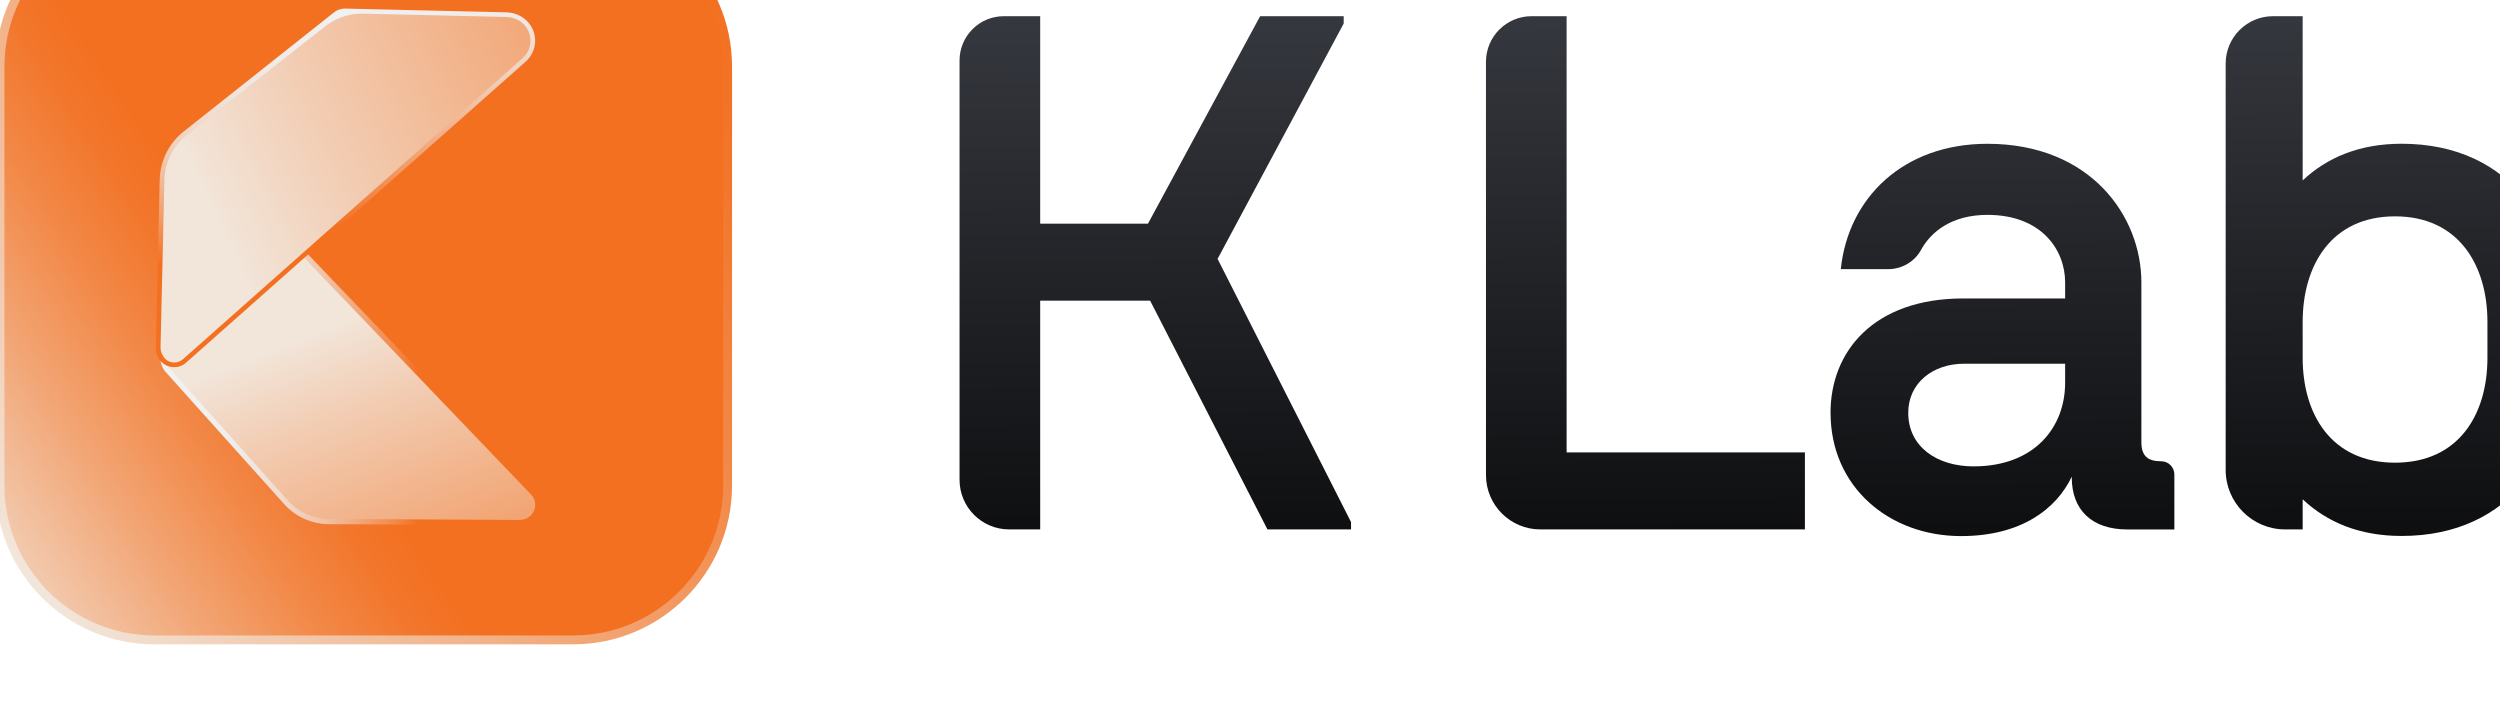
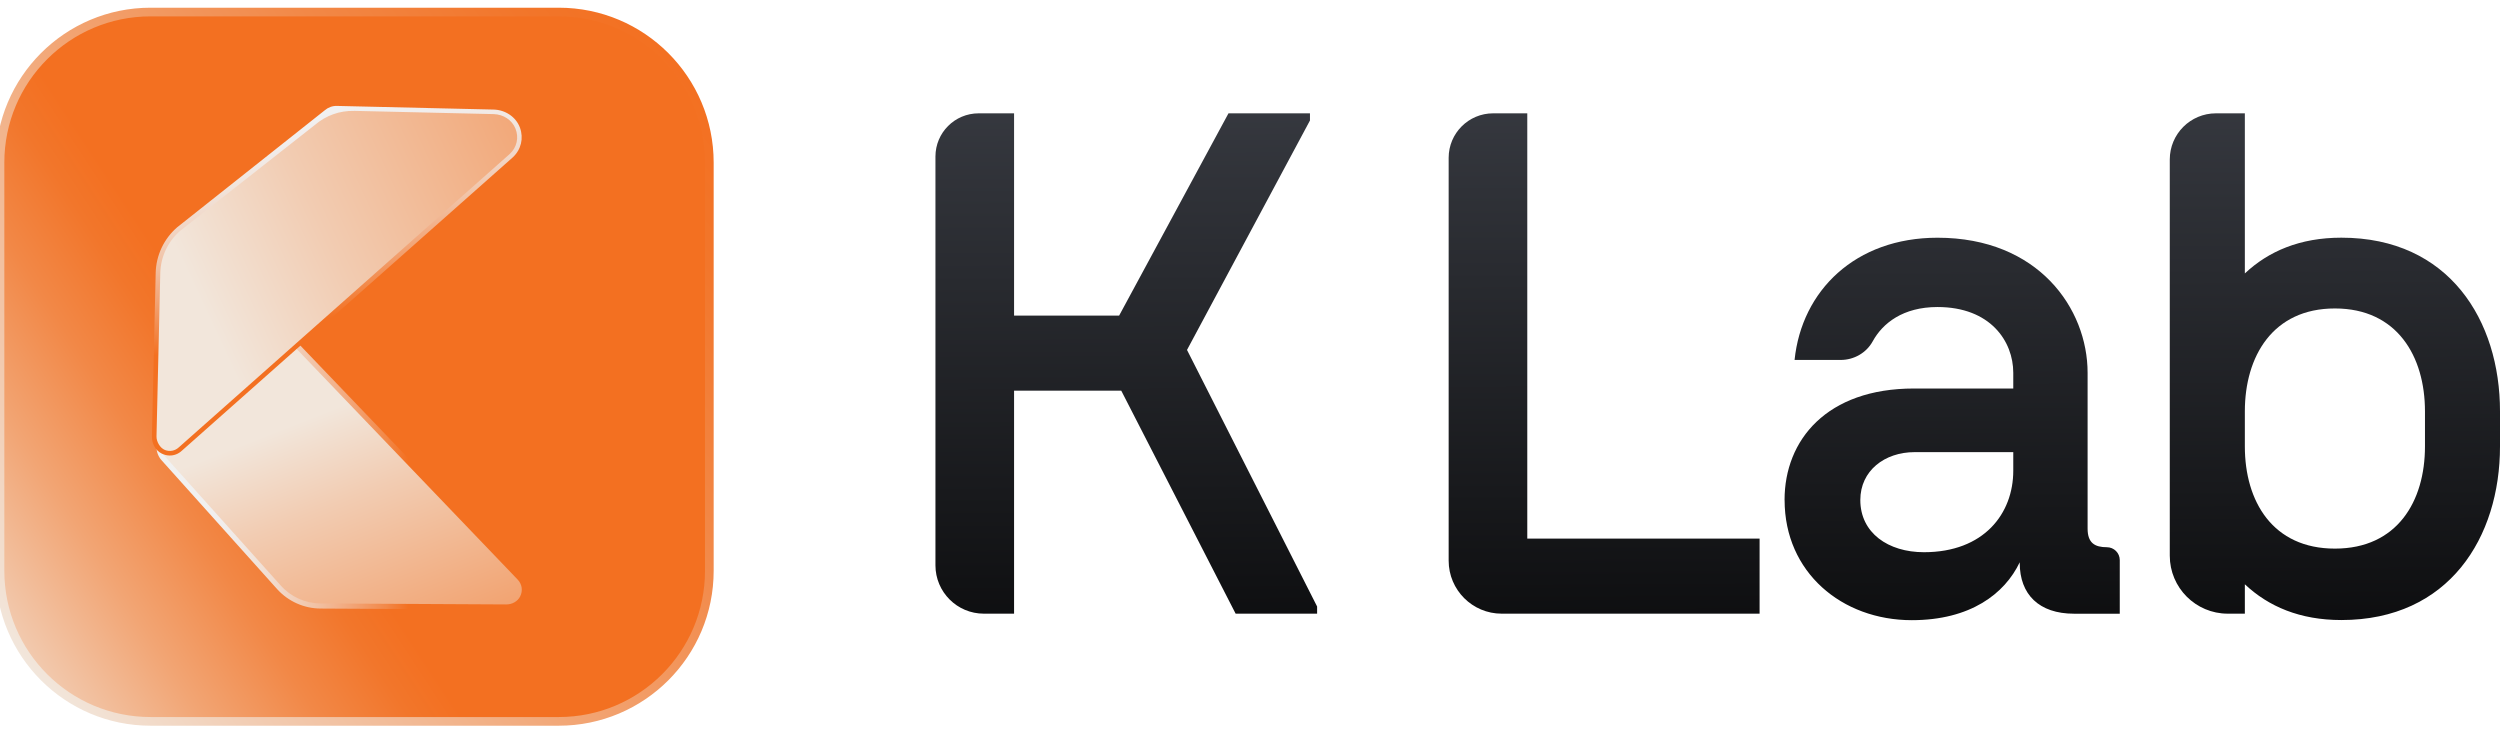
- <svg xmlns="http://www.w3.org/2000/svg" xmlns:xlink="http://www.w3.org/1999/xlink" id="Layer_1" version="1.1" viewBox="0 0 867.95 248.85">
+ <svg xmlns="http://www.w3.org/2000/svg" xmlns:xlink="http://www.w3.org/1999/xlink" id="Layer_1" version="1.1" viewBox="163.66 161 576.81 168" width="360" height="105">
  <defs>
    <style>
      .st0 {
        fill: url(#linear-gradient2);
      }

      .st1 {
        fill: url(#linear-gradient9);
      }

      .st2 {
        fill: url(#linear-gradient3);
      }

      .st3 {
        fill: url(#linear-gradient6);
      }

      .st4 {
        fill: url(#linear-gradient8);
      }

      .st5 {
        fill: url(#linear-gradient7);
      }

      .st6 {
        fill: url(#linear-gradient5);
      }

      .st7 {
        fill: url(#linear-gradient4);
      }

      .st8 {
        fill: none;
        stroke: url(#linear-gradient1);
        stroke-miterlimit: 10;
        stroke-width: 2px;
      }

      .st9 {
        fill: url(#linear-gradient);
      }
    </style>
    <linearGradient id="linear-gradient" x1="147.75" y1="309.36" x2="225.96" y2="258.26" gradientUnits="userSpaceOnUse">
      <stop offset="0" stop-color="#f2e6db" />
      <stop offset=".17" stop-color="#f2ccb2" />
      <stop offset=".46" stop-color="#f2a574" />
      <stop offset=".7" stop-color="#f28847" />
      <stop offset=".89" stop-color="#f2762b" />
      <stop offset="1" stop-color="#f37021" />
    </linearGradient>
    <linearGradient id="linear-gradient1" x1="164.47" y1="306.92" x2="326.52" y2="184.06" xlink:href="#linear-gradient" />
    <linearGradient id="linear-gradient2" x1="233.62" y1="257.92" x2="277.76" y2="370.2" xlink:href="#linear-gradient" />
    <linearGradient id="linear-gradient3" x1="199.77" y1="259.09" x2="285.22" y2="259.09" gradientUnits="userSpaceOnUse">
      <stop offset=".11" stop-color="#f1f1f1" />
      <stop offset=".18" stop-color="#f1edec" />
      <stop offset=".26" stop-color="#f1e5dd" />
      <stop offset=".34" stop-color="#f1d6c6" />
      <stop offset=".43" stop-color="#f1c2a5" />
      <stop offset=".52" stop-color="#f2a77b" />
      <stop offset=".62" stop-color="#f28848" />
      <stop offset=".68" stop-color="#f37021" />
    </linearGradient>
    <linearGradient id="linear-gradient4" x1="210.34" y1="231.43" x2="383.8" y2="150.9" xlink:href="#linear-gradient" />
    <linearGradient id="linear-gradient5" x1="228.27" y1="165.27" x2="244.23" y2="240.45" gradientUnits="userSpaceOnUse">
      <stop offset=".3" stop-color="#f1f1f1" />
      <stop offset=".37" stop-color="#f1edec" />
      <stop offset=".46" stop-color="#f1e5dd" />
      <stop offset=".55" stop-color="#f1d6c6" />
      <stop offset=".64" stop-color="#f1c2a5" />
      <stop offset=".74" stop-color="#f2a77b" />
      <stop offset=".84" stop-color="#f28848" />
      <stop offset=".91" stop-color="#f37021" />
    </linearGradient>
    <linearGradient id="linear-gradient6" x1="422.76" y1="157.62" x2="423.79" y2="343.47" gradientUnits="userSpaceOnUse">
      <stop offset="0" stop-color="#3f424a" />
      <stop offset="1" stop-color="#010101" />
    </linearGradient>
    <linearGradient id="linear-gradient7" x1="533.04" y1="157.01" x2="534.07" y2="342.85" xlink:href="#linear-gradient6" />
    <linearGradient id="linear-gradient8" x1="613.37" y1="156.56" x2="614.4" y2="342.41" xlink:href="#linear-gradient6" />
    <linearGradient id="linear-gradient9" x1="701.74" y1="156.07" x2="702.77" y2="341.92" xlink:href="#linear-gradient6" />
  </defs>
-   <g transform="translate(0, -40.73) scale(1.5435) translate(-163.66, -157)">
-     <rect class="st9" x="163.66" y="163.66" width="163.66" height="163.66" rx="34.74" ry="34.74" />
-     <rect class="st8" x="163.66" y="163.66" width="163.66" height="163.66" rx="34.74" ry="34.74" />
+   <g id="content">
    <g>
-       <path class="st0" d="M211.68,219.25l71.83,74.95c2.43,2.54.62,6.75-2.89,6.73l-43-.23c-3.67-.02-7.16-1.59-9.61-4.32l-26.64-29.7c-.66-.74-1.02-1.69-1.02-2.68l.22-40.32c.03-5.8,7.1-8.62,11.11-4.43Z" />
-       <path class="st2" d="M285.22,296.96c0,.58-.12,1.16-.35,1.73-.73,1.78-2.57,2.84-4.49,2.83l-42.76-.23c-3.83-.02-7.48-1.66-10.04-4.51l-26.64-29.7c-.76-.85-1.17-1.94-1.17-3.07l.21-40.03c.02-3.04,1.83-5.87,4.68-6.89,2.65-.95,5.48-.28,7.44,1.76l71.83,74.95c.85.88,1.29,2,1.28,3.15ZM200.94,264.01c0,.84.3,1.66.87,2.28l26.64,29.7c2.34,2.61,5.67,4.11,9.18,4.12l42.85.23c1.32,0,2.59-.67,3.19-1.84.67-1.32.44-2.84-.57-3.89l-71.83-74.95c-1.67-1.74-4.09-2.28-6.34-1.42-2.31.89-3.76,3.22-3.77,5.7l-.21,40.07Z" />
-       <path class="st7" d="M281.63,196.76l-76.36,67.69c-2.33,2.15-6.1.45-6.03-2.72l.88-37.9c.09-3.9,1.83-7.59,4.78-10.14l31.07-24.42c2.6-2.25,5.94-3.45,9.38-3.37l32.46.75c5.24.12,7.67,6.55,3.82,10.11Z" />
-       <path class="st6" d="M202.75,265.98c-.59-.01-1.19-.16-1.76-.44-1.48-.73-2.32-2.34-2.28-3.99l.87-37.7c.09-4.05,1.9-7.88,4.96-10.53l34.06-27c.78-.67,1.77-1.03,2.79-1l36.14.84c2.69.06,5.18,1.67,6.1,4.19.89,2.45.26,5.06-1.66,6.84l-76.36,67.69c-.81.75-1.83,1.13-2.87,1.1ZM245.33,186.47c-3.3-.08-6.52,1.08-9.02,3.24l-31.07,24.42c-2.84,2.46-4.51,6-4.6,9.75l-.87,37.68c-.03,1.22.82,2.71,1.96,3.15,1.1.43,2.3.2,3.18-.61l76.36-67.69c1.64-1.52,2.15-3.77,1.32-5.86-.81-2.02-2.85-3.29-5.03-3.34l-32.23-.75Z" />
+       <rect class="st9" x="163.66" y="163.66" width="163.66" height="163.66" rx="34.74" ry="34.74" />
+       <rect class="st8" x="163.66" y="163.66" width="163.66" height="163.66" rx="34.74" ry="34.74" />
+       <g>
+         <path class="st0" d="M211.68,219.25l71.83,74.95c2.43,2.54.62,6.75-2.89,6.73l-43-.23c-3.67-.02-7.16-1.59-9.61-4.32l-26.64-29.7c-.66-.74-1.02-1.69-1.02-2.68l.22-40.32c.03-5.8,7.1-8.62,11.11-4.43Z" />
+         <path class="st2" d="M285.22,296.96c0,.58-.12,1.16-.35,1.73-.73,1.78-2.57,2.84-4.49,2.83l-42.76-.23c-3.83-.02-7.48-1.66-10.04-4.51l-26.64-29.7c-.76-.85-1.17-1.94-1.17-3.07l.21-40.03c.02-3.04,1.83-5.87,4.68-6.89,2.65-.95,5.48-.28,7.44,1.76l71.83,74.95c.85.88,1.29,2,1.28,3.15ZM200.94,264.01c0,.84.3,1.66.87,2.28l26.64,29.7c2.34,2.61,5.67,4.11,9.18,4.12l42.85.23c1.32,0,2.59-.67,3.19-1.84.67-1.32.44-2.84-.57-3.89l-71.83-74.95c-1.67-1.74-4.09-2.28-6.34-1.42-2.31.89-3.76,3.22-3.77,5.7l-.21,40.07Z" />
+         <path class="st7" d="M281.63,196.76l-76.36,67.69c-2.33,2.15-6.1.45-6.03-2.72l.88-37.9c.09-3.9,1.83-7.59,4.78-10.14l31.07-24.42c2.6-2.25,5.94-3.45,9.38-3.37l32.46.75c5.24.12,7.67,6.55,3.82,10.11Z" />
+         <path class="st6" d="M202.75,265.98c-.59-.01-1.19-.16-1.76-.44-1.48-.73-2.32-2.34-2.28-3.99l.87-37.7c.09-4.05,1.9-7.88,4.96-10.53l34.06-27c.78-.67,1.77-1.03,2.79-1l36.14.84c2.69.06,5.18,1.67,6.1,4.19.89,2.45.26,5.06-1.66,6.84l-76.36,67.69c-.81.75-1.83,1.13-2.87,1.1ZM245.33,186.47c-3.3-.08-6.52,1.08-9.02,3.24l-31.07,24.42c-2.84,2.46-4.51,6-4.6,9.75l-.87,37.68c-.03,1.22.82,2.71,1.96,3.15,1.1.43,2.3.2,3.18-.61l76.36-67.69c1.64-1.52,2.15-3.77,1.32-5.86-.81-2.02-2.85-3.29-5.03-3.34l-32.23-.75Z" />
+       </g>
    </g>
    <g>
      <path class="st3" d="M422.37,251.02h-24.74v51.45h-6.98c-6.16,0-11.16-5-11.16-11.16v-94.31c0-5.51,4.46-9.97,9.97-9.97h8.17v46.67h24.24l25.23-46.67h18.8v1.65l-28.37,52.94,30.02,59.2v1.65h-18.8l-26.39-51.45Z" />
      <path class="st5" d="M508.16,187.03h7.88v98.12h53.6v17.32h-59.51c-6.75,0-12.23-5.47-12.23-12.23v-92.95c0-5.67,4.6-10.26,10.26-10.26Z" />
      <path class="st4" d="M575.4,276.25c0-13.85,9.73-25.73,29.85-25.73h22.92v-3.63c0-7.26-5.28-15.17-17.48-15.17-7.98,0-12.67,3.75-14.95,7.91-1.47,2.68-4.34,4.3-7.39,4.3h-10.64c1.65-16,14.02-28.2,32.98-28.2,23.25,0,34.63,16.33,34.63,31.17v35.95c0,3.3,1.65,4.29,4.45,4.29h0c1.64,0,2.97,1.33,2.97,2.97v12.37h-10.55c-8.08,0-12.53-4.45-12.53-11.71v-.16c-3.46,7.26-11.38,13.36-24.9,13.36-16.16,0-29.35-11.05-29.35-27.71ZM607.56,288.29c13.85,0,20.61-8.91,20.61-18.8v-4.29h-22.76c-6.93,0-12.53,4.29-12.53,11.05,0,7.59,6.43,12.04,14.68,12.04Z" />
      <path class="st1" d="M681.6,295.71v6.76h-3.94c-7.39,0-13.38-5.99-13.38-13.38v-91.41c0-5.88,4.77-10.65,10.65-10.65h6.67v36.94c5.44-5.11,12.7-8.25,22.26-8.25,24.9,0,36.61,19.13,36.61,40.07v8.08c0,20.94-11.71,40.07-36.61,40.07-9.56,0-16.82-3.13-22.26-8.25ZM702.38,287.46c14.35,0,20.78-10.88,20.78-23.58v-8.08c0-12.7-6.43-23.75-20.78-23.75s-20.78,11.05-20.78,23.75v8.08c0,12.7,6.43,23.58,20.78,23.58Z" />
    </g>
  </g>
</svg>
